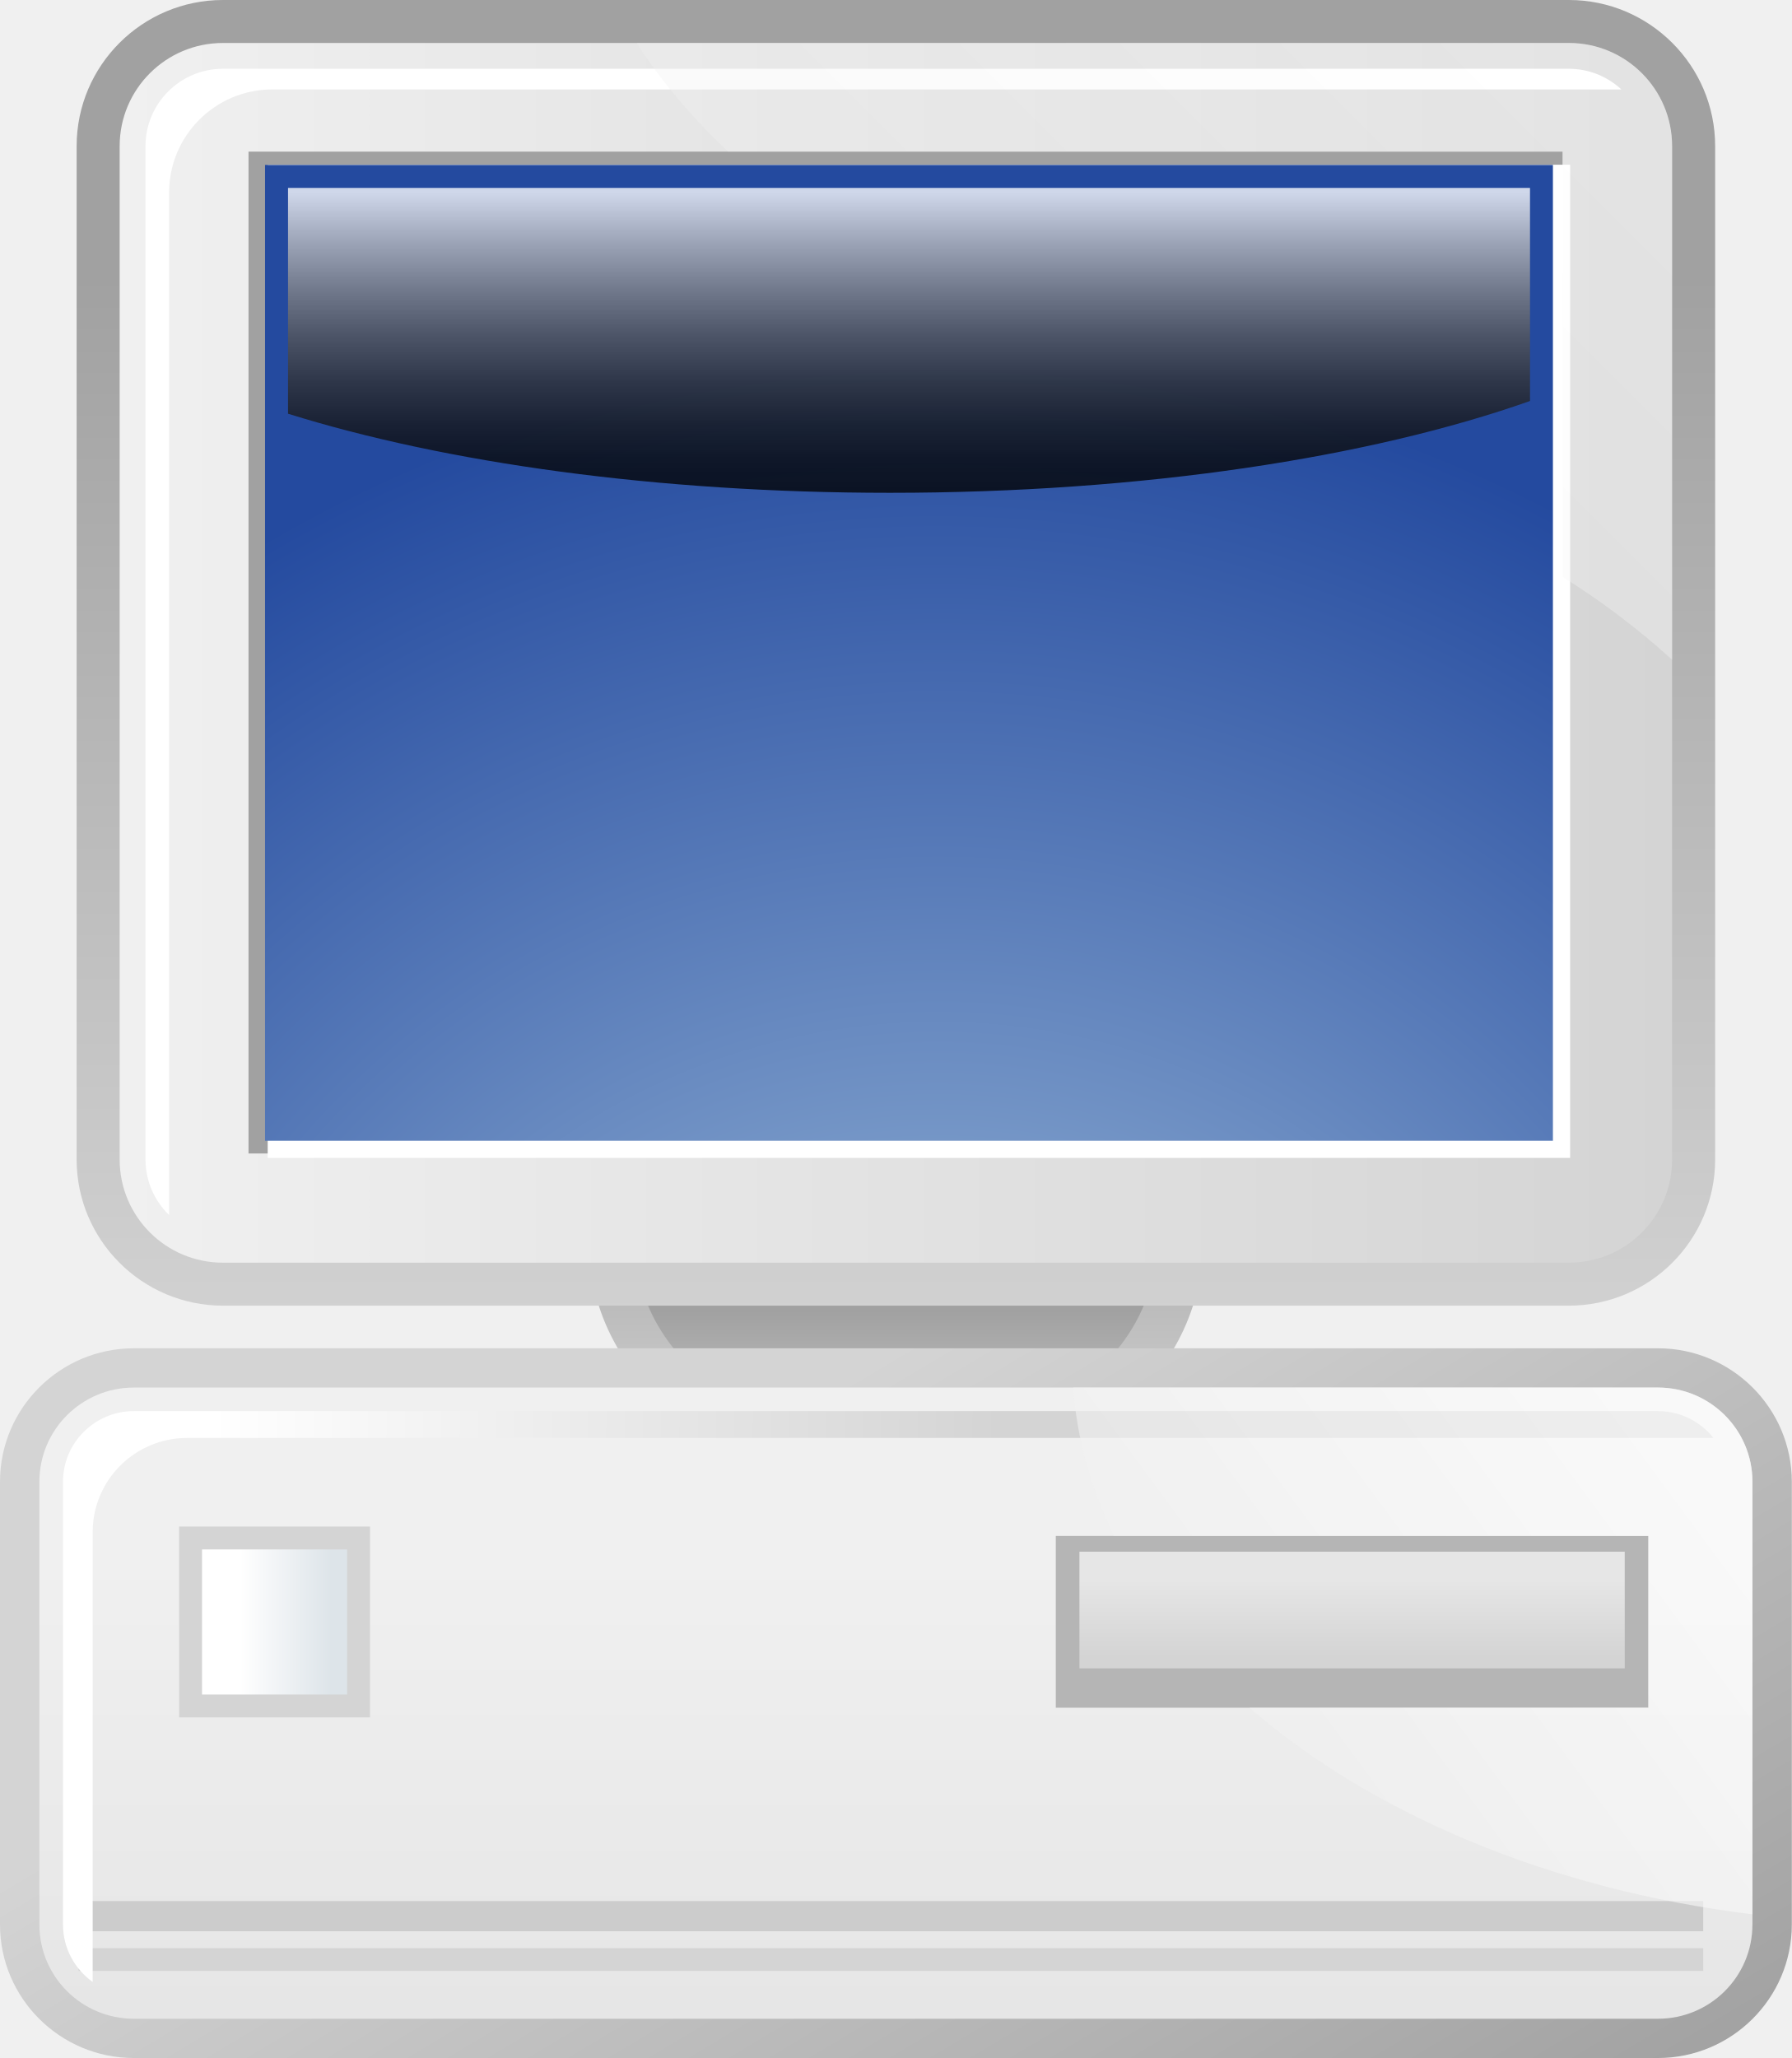
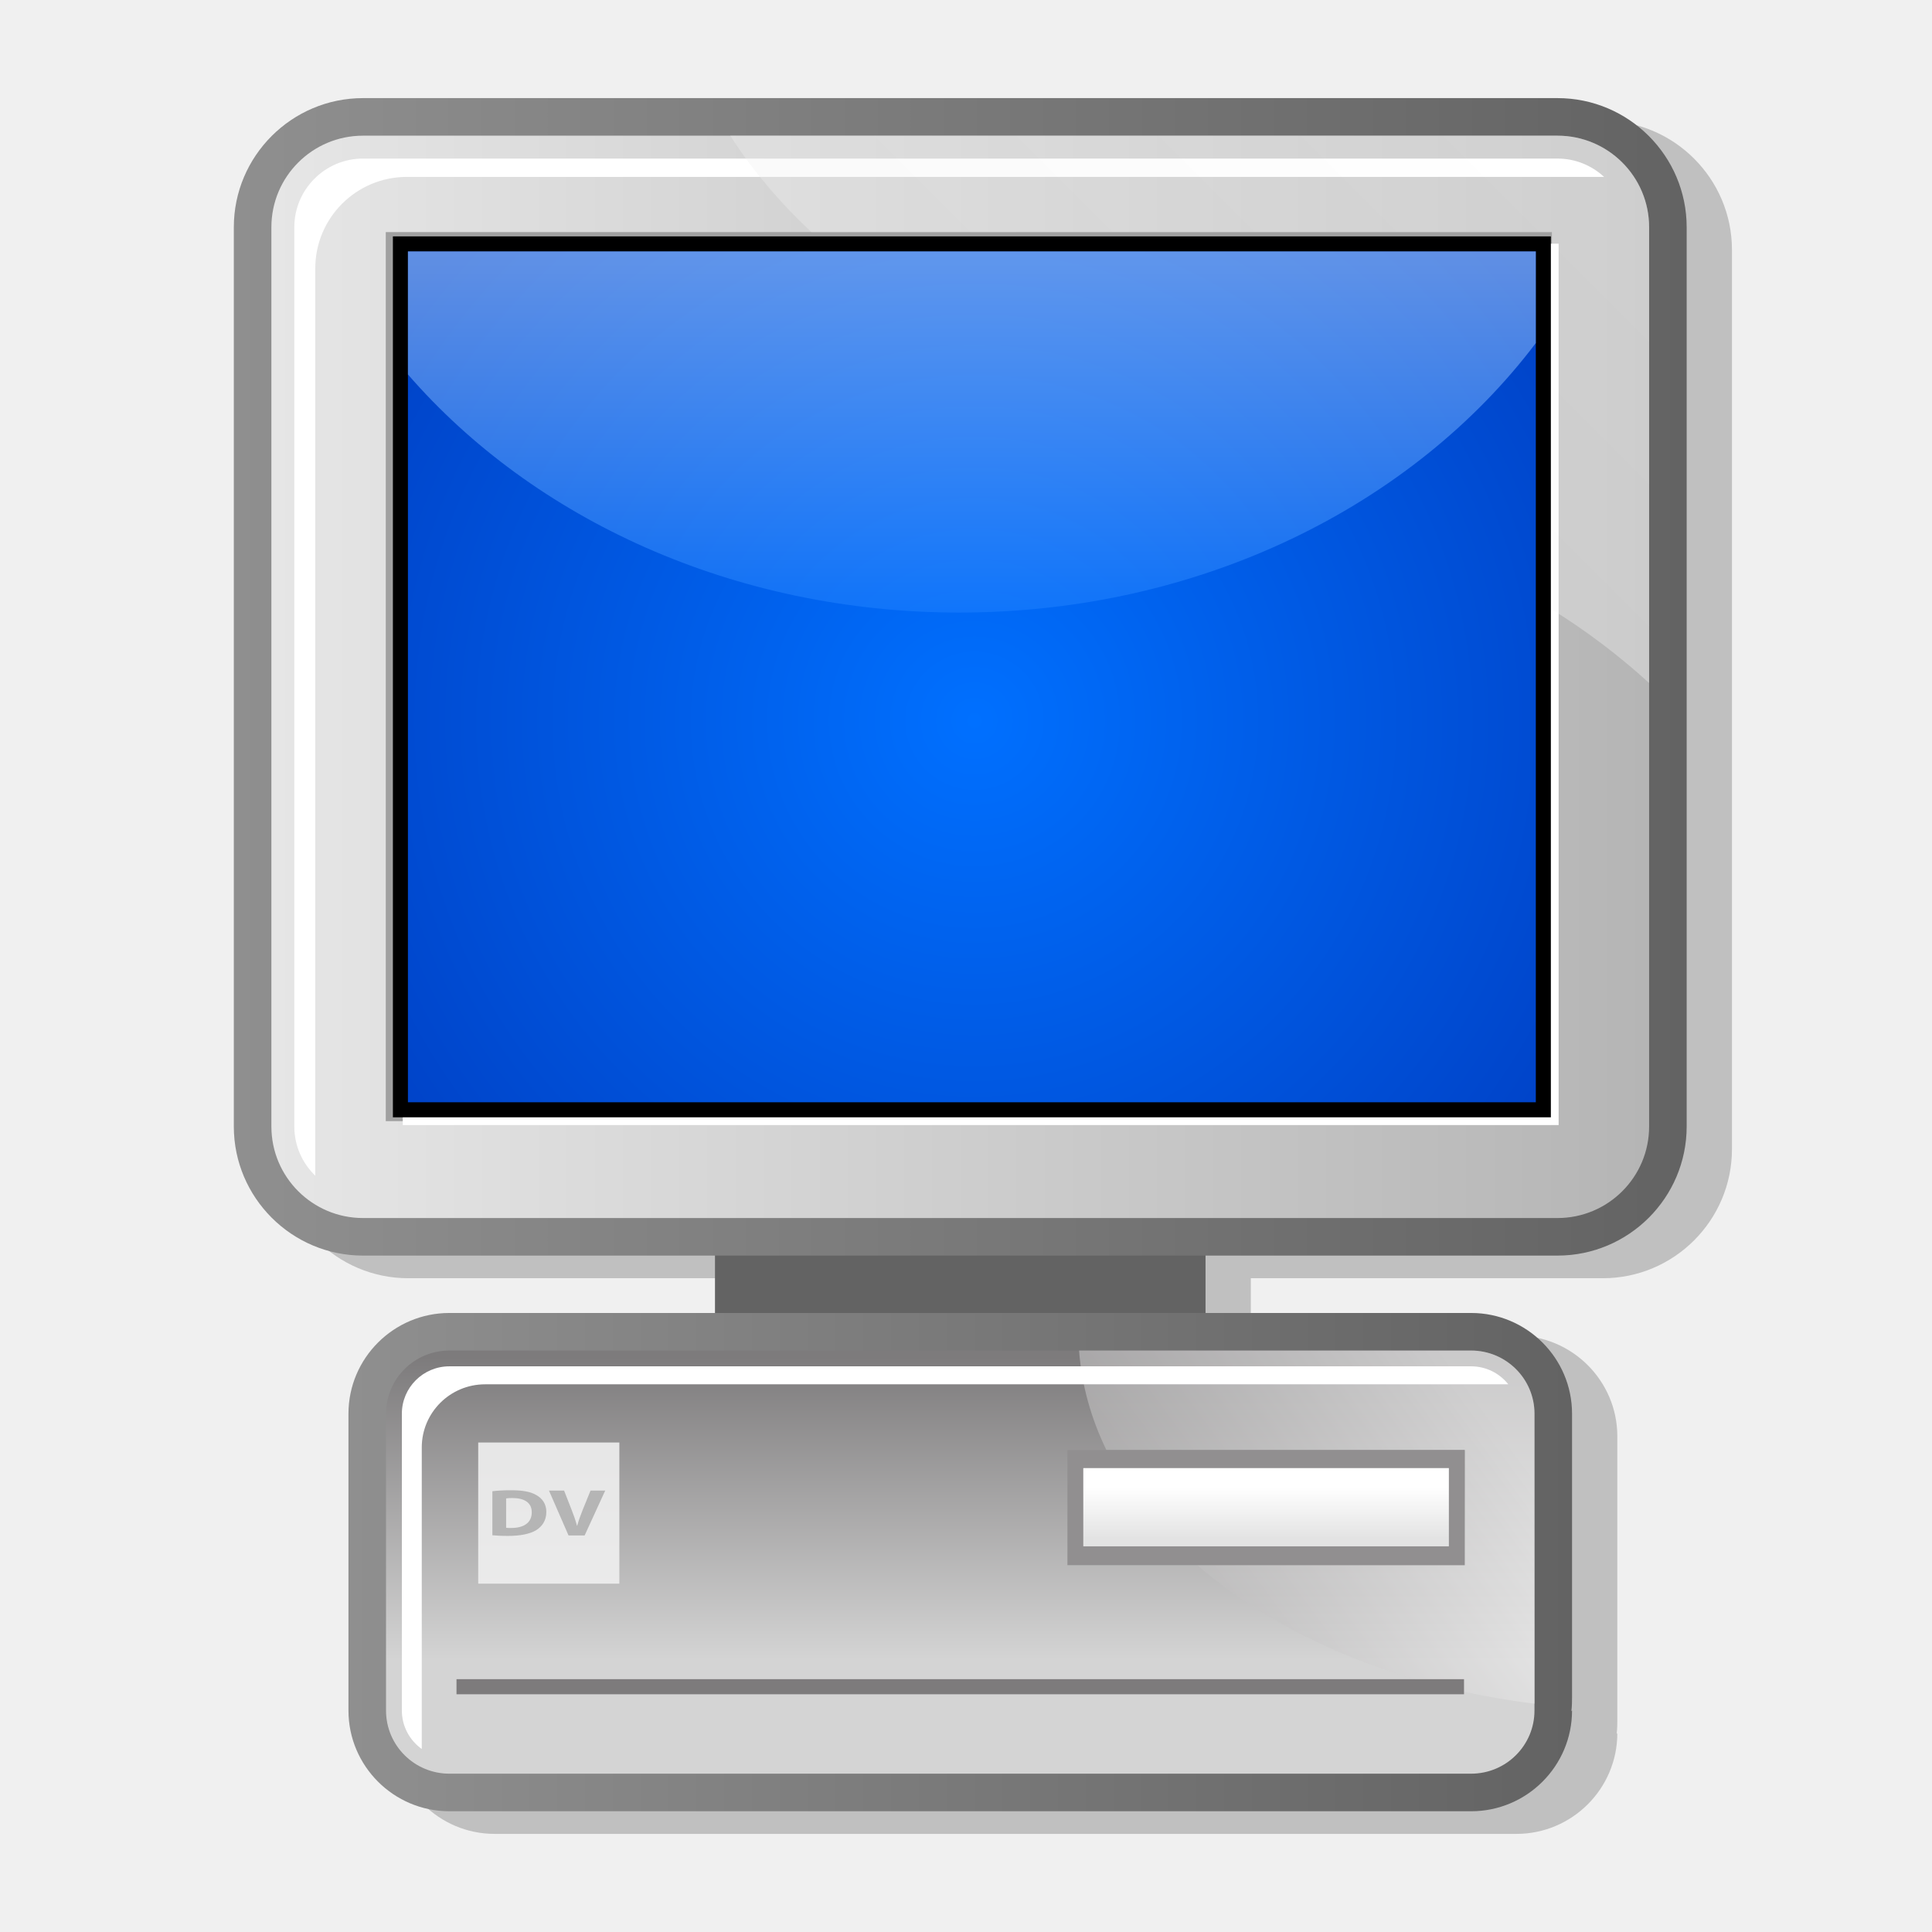
- <svg xmlns="http://www.w3.org/2000/svg" width="211.637" height="243.066" viewBox="0 0 211.637 243.066" style="overflow:visible;enable-background:new 0 0 211.637 243.066" xml:space="preserve" id="svg242">
-   <defs id="defs366">
-     <linearGradient id="XMLID_3_" gradientUnits="userSpaceOnUse" x1="-39.892" y1="264.453" x2="-103.337" y2="370.861" gradientTransform="matrix(1 0 0 -1 190.6816 541.0332)">
-       <stop offset="0" style="stop-color:#A1A1A1" id="stop260" />
-       <stop offset="1" style="stop-color:#D4D4D4" id="stop261" />
+ <svg xmlns="http://www.w3.org/2000/svg" width="48pt" height="48pt" viewBox="0 0 256 256" overflow="visible" enable-background="new 0 0 256 256" xml:space="preserve" id="svg153">
+   <defs id="defs236" />
+   <g id="Layer_2" stroke="#000000">
+     <path fill="none" stroke="none" d="M256,256H0V0h256V256z" id="path155" />
+   </g>
+   <g id="Layer_1" stroke="#000000">
+     <path opacity="0.2" stroke="none" d="M212.377,16H54.105c-9.441,0-17.122,7.675-17.122,17.107v119.16    c0,9.432,7.681,17.106,17.122,17.106h46.634v7.602H65.544c-7.373,0-13.371,5.987-13.371,13.346v39.335    c0,7.357,5.999,13.344,13.371,13.344h135.386c7.374,0,13.373-5.986,13.373-13.344c0,0-0.081,0.08-0.083,0.083    c0.081-0.716,0.083-1.354,0.083-1.773l0.001-37.645c0-7.358-5.999-13.346-13.373-13.346h-35.192v-7.602h46.638    c9.439,0,17.117-7.675,17.117-17.106V33.107C229.494,23.675,221.816,16,212.377,16z" id="path157" />
+     <path fill="#636363" stroke="none" d="M94.739,175.5h65v-10h-65V175.5z" id="path158" />
+     <path fill="#D4D4D4" stroke="none" d="M199.945,230.766H55.63v-2.013h144.317L199.945,230.766z" id="path159" />
+     <path fill="#CCCCCC" stroke="none" d="M199.945,227.25H55.63v-2.685h144.317L199.945,227.25z" id="path160" />
+     <linearGradient id="XMLID_1_" gradientUnits="userSpaceOnUse" x1="30.984" y1="89.687" x2="223.494" y2="89.687">
+       <stop offset="0" style="stop-color:#8F8F8F" id="stop162" />
+       <stop offset="1" style="stop-color:#636363" id="stop163" />
    </linearGradient>
-     <linearGradient id="XMLID_4_" gradientUnits="userSpaceOnUse" x1="-84.862" y1="357.106" x2="-84.862" y2="303.855" gradientTransform="matrix(1 0 0 -1 190.6816 541.0332)">
-       <stop offset="0" style="stop-color:#F0F0F0" id="stop267" />
-       <stop offset="1" style="stop-color:#E6E6E6" id="stop268" />
+     <path fill="url(#XMLID_1_)" stroke="none" d="M48.105,13c-9.441,0-17.122,7.675-17.122,17.107v119.16    c0,9.432,7.681,17.106,17.122,17.106h158.271c9.439,0,17.117-7.675,17.117-17.106V30.107c0-9.433-7.678-17.107-17.117-17.107    H48.105z" id="path167" />
+     <linearGradient id="XMLID_2_" gradientUnits="userSpaceOnUse" x1="-345.401" y1="89.686" x2="-162.846" y2="89.686" gradientTransform="matrix(1 0 0 1 381.3623 0)">
+       <stop offset="0" style="stop-color:#E6E6E6" id="stop169" />
+       <stop offset="1" style="stop-color:#B5B5B5" id="stop170" />
    </linearGradient>
-     <linearGradient id="XMLID_5_" gradientUnits="userSpaceOnUse" x1="-30.98" y1="345.401" x2="-30.98" y2="354.422" gradientTransform="matrix(1 0 0 -1 190.6816 541.0332)">
-       <stop offset="0" style="stop-color:#D4D4D4" id="stop277" />
-       <stop offset="1" style="stop-color:#E6E6E6" id="stop278" />
+     <path fill="url(#XMLID_2_)" stroke="none" d="M218.517,149.268c0,6.698-5.436,12.128-12.14,12.128H48.105    c-6.705,0-12.144-5.43-12.144-12.128V30.107c0-6.699,5.438-12.13,12.144-12.13h158.271c6.704,0,12.14,5.431,12.14,12.13V149.268z" id="path174" />
+     <path fill="#FFFFFF" stroke="none" d="M41.776,35.57c0-6.7,5.437-12.13,12.141-12.13H212.55c-1.622-1.503-3.789-2.429-6.173-2.429    H48.105c-5.022,0-9.106,4.081-9.106,9.096v119.16c0,2.555,1.065,4.869,2.777,6.523V35.57z" id="path175" />
+     <path fill="#A1A1A1" stroke="none" d="M205.638,148.557H51.115V30.753h154.522V148.557z" id="path176" />
+     <path fill="#FFFFFF" stroke="none" d="M206.525,149.076H53.37V32.292h153.156V149.076z" id="path177" />
+     <path stroke="none" d="M204.501,31.323H52.061V148.05h153.436V31.323H204.501z" id="path178" />
+     <radialGradient id="XMLID_3_" cx="129.122" cy="95.504" r="93.503" fx="129.122" fy="95.504" gradientUnits="userSpaceOnUse">
+       <stop offset="0" style="stop-color:#0070FF" id="stop180" />
+       <stop offset="1" style="stop-color:#0042C7" id="stop181" />
+     </radialGradient>
+     <path fill="url(#XMLID_3_)" stroke="none" d="M54.052,33.314c0,1.94,0,110.805,0,112.745c1.953,0,147.501,0,149.453,0    c0-1.939,0-110.805,0-112.745C201.554,33.314,56.005,33.314,54.052,33.314z" id="path185" />
+     <linearGradient id="XMLID_4_" gradientUnits="userSpaceOnUse" x1="-231.204" y1="61.724" x2="-184.114" y2="14.634" gradientTransform="matrix(1 0 0 1 381.3623 0)">
+       <stop offset="0" style="stop-color:#F0F0F0" id="stop187" />
+       <stop offset="1" style="stop-color:#FFFFFF" id="stop188" />
    </linearGradient>
-     <linearGradient id="XMLID_6_" gradientUnits="userSpaceOnUse" x1="-165.787" y1="341.19" x2="-72.788" y2="340.561" gradientTransform="matrix(1 0 0 -1 190.6816 541.0332)">
-       <stop offset="0" style="stop-color:#FFFFFF" id="stop284" />
-       <stop offset="1" style="stop-color:#D4D4D4" id="stop285" />
+     <path opacity="0.34" fill="url(#XMLID_4_)" stroke="none" adobe-blending-mode="screen" d="M206.377,17.978H96.766    c2.999,4.693,6.631,8.918,10.742,12.775h98.129v50.003c4.625,2.884,8.918,6.137,12.88,9.746V30.107    C218.517,23.409,213.081,17.978,206.377,17.978z" id="path192" />
+     <linearGradient id="XMLID_5_" gradientUnits="userSpaceOnUse" x1="128.779" y1="90.251" x2="128.779" y2="14.909">
+       <stop offset="0" style="stop-color:#0070FF" id="stop194" />
+       <stop offset="1" style="stop-color:#FFFFFF" id="stop195" />
    </linearGradient>
-     <linearGradient id="XMLID_7_" gradientUnits="userSpaceOnUse" x1="6.383" y1="368.273" x2="-74.786" y2="308.511" gradientTransform="matrix(1 0 0 -1 190.6816 541.0332)">
-       <stop offset="0" style="stop-color:#FFFFFF" id="stop291" />
-       <stop offset="1" style="stop-color:#E6E6E6" id="stop292" />
+     <path opacity="0.5" fill="url(#XMLID_5_)" stroke="none" d="M203.505,33.314c-1.951,0-147.5,0-149.453,0c0,0.456,0,6.814,0,16.301    c16.622,19.154,43.153,31.553,73.046,31.553c32,0,60.145-14.213,76.406-35.708C203.505,38.313,203.505,33.699,203.505,33.314z" id="path199" />
+     <linearGradient id="XMLID_6_" gradientUnits="userSpaceOnUse" x1="46.173" y1="206.988" x2="208.305" y2="206.988">
+       <stop offset="0" style="stop-color:#8F8F8F" id="stop201" />
+       <stop offset="1" style="stop-color:#636363" id="stop202" />
    </linearGradient>
-     <linearGradient id="XMLID_8_" gradientUnits="userSpaceOnUse" x1="-84.864" y1="508.511" x2="-84.864" y2="378.173" gradientTransform="matrix(1 0 0 -1 190.6816 541.0332)">
-       <stop offset="0" style="stop-color:#A1A1A1" id="stop298" />
-       <stop offset="1" style="stop-color:#D4D4D4" id="stop299" />
+     <path fill="url(#XMLID_6_)" stroke="none" d="M59.544,173.976c-7.373,0-13.371,5.987-13.371,13.346v39.335    c0,7.357,5.999,13.344,13.371,13.344h135.386c7.374,0,13.373-5.986,13.373-13.344c0,0-0.081,0.08-0.083,0.083    c0.081-0.716,0.083-1.354,0.083-1.773l0.001-37.645c0-7.358-5.999-13.346-13.373-13.346H59.544z" id="path206" />
+     <linearGradient id="XMLID_7_" gradientUnits="userSpaceOnUse" x1="-254.123" y1="219.945" x2="-254.123" y2="179.896" gradientTransform="matrix(1 0 0 1 381.3623 0)">
+       <stop offset="0" style="stop-color:#D4D4D4" id="stop208" />
+       <stop offset="1" style="stop-color:#7D7B7C" id="stop209" />
    </linearGradient>
-     <linearGradient id="XMLID_9_" gradientUnits="userSpaceOnUse" x1="-176.548" y1="463.93" x2="6.818" y2="463.93" gradientTransform="matrix(1 0 0 -1 190.6816 541.0332)">
-       <stop offset="0" style="stop-color:#F0F0F0" id="stop305" />
-       <stop offset="1" style="stop-color:#D4D4D4" id="stop306" />
+     <path fill="url(#XMLID_7_)" stroke="none" d="M203.326,226.656c0,4.622-3.76,8.366-8.396,8.366H59.544    c-4.635,0-8.393-3.745-8.393-8.366v-39.335c0-4.62,3.758-8.367,8.393-8.367h135.387c4.636,0,8.396,3.746,8.396,8.367    L203.326,226.656z" id="path213" />
+     <linearGradient id="XMLID_8_" gradientUnits="userSpaceOnUse" x1="-185.502" y1="185.632" x2="-246.549" y2="230.579" gradientTransform="matrix(1 0 0 1 381.3623 0)">
+       <stop offset="0" style="stop-color:#FFFFFF" id="stop215" />
+       <stop offset="1" style="stop-color:#918F90" id="stop216" />
    </linearGradient>
-     <radialGradient id="XMLID_10_" cx="-79.887" cy="341.736" r="157.245" fx="-79.887" fy="341.736" gradientTransform="matrix(1 0 0 -1 190.6816 541.0332)" gradientUnits="userSpaceOnUse">
-       <stop offset="0" style="stop-color:#ADCBE2" id="stop315" />
-       <stop offset="1" style="stop-color:#244A9F" id="stop316" />
-     </radialGradient>
-     <linearGradient id="XMLID_11_" gradientUnits="userSpaceOnUse" x1="-83.312" y1="518.503" x2="-83.312" y2="483.342" gradientTransform="matrix(1 0 0 -1 190.6816 541.0332)">
-       <stop offset="0.006" style="stop-color:#FFFFFF" id="stop325" />
-       <stop offset="0.161" style="stop-color:#C2C2C2" id="stop326" />
-       <stop offset="0.328" style="stop-color:#888888" id="stop327" />
-       <stop offset="0.489" style="stop-color:#575757" id="stop328" />
-       <stop offset="0.642" style="stop-color:#313131" id="stop329" />
-       <stop offset="0.782" style="stop-color:#161616" id="stop330" />
-       <stop offset="0.905" style="stop-color:#060606" id="stop331" />
-       <stop offset="1" style="stop-color:#000000" id="stop332" />
+     <path opacity="0.6" fill="url(#XMLID_8_)" stroke="none" d="M194.931,178.954h-51.947c0.339,4.585,1.592,9.004,3.618,13.183    h45.383h2.098v15.254h-35.438c10.896,9.432,26.642,16.139,44.683,18.356V187.32C203.326,182.701,199.566,178.954,194.931,178.954z    " id="path220" />
+     <path fill="#918F90" stroke="none" d="M191.983,192.137h-50.542v15.254h52.639v-15.254H191.983z" id="path221" />
+     <linearGradient id="XMLID_9_" gradientUnits="userSpaceOnUse" x1="-213.6" y1="203.833" x2="-213.6" y2="197.049" gradientTransform="matrix(1 0 0 1 381.3623 0)">
+       <stop offset="0" style="stop-color:#E3E3E3" id="stop223" />
+       <stop offset="1" style="stop-color:#FFFFFF" id="stop224" />
    </linearGradient>
-     <linearGradient id="XMLID_12_" gradientUnits="userSpaceOnUse" x1="-61.841" y1="492.019" x2="-14.541" y2="539.32" gradientTransform="matrix(1 0 0 -1 190.6816 541.0332)">
-       <stop offset="0" style="stop-color:#F0F0F0" id="stop350" />
-       <stop offset="1" style="stop-color:#FFFFFF" id="stop351" />
-     </linearGradient>
-   </defs>
-   <g id="g244" style="font-size:12;stroke:#000000;">
-     <linearGradient id="XMLID_1_" gradientUnits="userSpaceOnUse" x1="-84.863" y1="407.455" x2="-84.863" y2="367.899" gradientTransform="matrix(1 0 0 -1 190.6816 541.0332)">
-       <stop offset="0" style="stop-color:#A1A1A1" id="stop246" />
-       <stop offset="1" style="stop-color:#D4D4D4" id="stop247" />
-     </linearGradient>
-     <path style="fill:url(#XMLID_1_);stroke:none;" d="M69.62,147.106c0,15.93,16.237,28.888,36.197,28.888     s36.199-12.958,36.199-28.888c0-15.928-16.239-28.885-36.199-28.885S69.62,131.18,69.62,147.106z" id="path251" />
-     <linearGradient id="XMLID_2_" gradientUnits="userSpaceOnUse" x1="-84.864" y1="386.234" x2="-84.864" y2="365.027" gradientTransform="matrix(1 0 0 -1 190.6816 541.0332)">
-       <stop offset="0" style="stop-color:#A1A1A1" id="stop253" />
-       <stop offset="1" style="stop-color:#D4D4D4" id="stop254" />
-     </linearGradient>
-     <path style="fill:url(#XMLID_2_);stroke:none;" d="M136.53,147.106c0,12.927-13.75,23.402-30.713,23.402     s-30.712-10.477-30.712-23.402c0-12.922,13.75-23.399,30.712-23.399S136.53,134.186,136.53,147.106z" id="path258" />
-   </g>
-   <path style="font-size:12;fill:url(#XMLID_3_);" d="M15.811,159.244C7.093,159.244,0,166.315,0,175.007v52.3    c0,8.69,7.093,15.76,15.811,15.76h180.015c8.719,0,15.812-7.068,15.812-15.76v-52.3c0-8.69-7.093-15.763-15.812-15.763H15.811z" id="path265" />
-   <path style="font-size:12;fill:url(#XMLID_4_);" d="M206.987,227.307c0,6.146-4.997,11.124-11.162,11.124H15.811    c-6.163,0-11.159-4.979-11.159-11.124v-52.3c0-6.144,4.997-11.126,11.159-11.126h180.015c6.165,0,11.162,4.981,11.162,11.126    V227.307z" id="path272" />
-   <path style="font-size:12;fill:#cccccc;" d="M201.177,228.096H9.292v-3.568h191.886L201.177,228.096z" id="path273" />
-   <path style="font-size:12;fill:#d4d4d4;" d="M201.177,232.772H9.292v-2.676h191.886L201.177,232.772z" id="path274" />
-   <path style="font-size:12;fill:#b5b5b5;" d="M191.905,181.409h-67.2v20.284h69.989v-20.284H191.905z" id="path275" />
-   <path style="font-size:12;fill:url(#XMLID_5_);" d="M127.497,197.046h64.408v-13.781h-64.408V197.046z" id="path282" />
-   <path style="font-size:12;fill:url(#XMLID_6_);" d="M10.947,180.957c0-6.146,4.997-11.126,11.16-11.126h180.271    c-1.53-1.93-3.897-3.169-6.553-3.169H15.811c-4.615,0-8.37,3.744-8.37,8.345v52.3c0,2.791,1.388,5.261,3.506,6.778L10.947,180.957    z" id="path289" />
-   <path style="font-size:12;opacity:0.6;fill:url(#XMLID_7_);" d="M195.825,163.881h-69.07    c0.45,6.097,2.116,11.973,4.81,17.528h60.342h2.789v20.284h-47.118c14.489,12.54,35.424,21.457,59.411,24.405v-51.093    C206.987,168.863,201.99,163.881,195.825,163.881z" id="path296" />
-   <path style="font-size:12;fill:url(#XMLID_8_);" d="M26.331,0C16.804,0,9.052,7.742,9.052,17.26v119.689    c0,9.517,7.752,17.26,17.279,17.26h158.975c9.526,0,17.278-7.743,17.278-17.26V17.26c0-9.518-7.752-17.26-17.278-17.26H26.331z" id="path303" />
-   <path style="font-size:12;fill:url(#XMLID_9_);" d="M197.5,136.949c0,6.728-5.46,12.183-12.194,12.183H26.331    c-6.735,0-12.197-5.455-12.197-12.183V17.26c0-6.729,5.461-12.184,12.197-12.184h158.975c6.734,0,12.194,5.455,12.194,12.184    V136.949z" id="path310" />
-   <path style="font-size:12;fill:#ffffff;" d="M19.973,22.747c0-6.729,5.461-12.184,12.195-12.184h159.339    c-1.63-1.51-3.807-2.44-6.201-2.44H26.331c-5.044,0-9.147,4.099-9.147,9.137v119.689c0,2.567,1.071,4.891,2.789,6.553V22.747z" id="path311" />
-   <path style="font-size:12;fill:#a1a1a1;" d="M184.563,136.236H29.354V17.908h155.209V136.236z" id="path312" />
-   <path style="font-size:12;fill:#ffffff;" d="M185.455,136.757H31.619V19.454h153.836V136.757z" id="path313" />
-   <path style="font-size:12;fill:url(#XMLID_10_);" d="M183.422,134.727H31.304V19.481h152.118V134.727z" id="path320" />
-   <path style="font-size:12;opacity:0.78;fill:url(#XMLID_11_);" d="M34.021,48.862    c18.534,5.791,43.554,9.343,71.092,9.343c29.843,0,56.726-4.172,75.604-10.845V22.191H34.021V48.862z" id="path348" />
-   <path style="font-size:12;opacity:0.34;fill:url(#XMLID_12_);" d="M185.306,5.076H75.208    c3.012,4.714,6.661,8.957,10.79,12.832h98.564v50.226c4.646,2.896,8.957,6.164,12.938,9.789V17.26    C197.5,10.531,192.04,5.076,185.306,5.076z" id="path355" />
-   <g id="g356" style="font-size:12;stroke:#000000;">
-     <path style="fill:#D4D4D4;stroke:none;" d="M40.997,180.296H21.158v22.543h22.543v-22.543H40.997z" id="path357" />
-     <linearGradient id="XMLID_13_" gradientUnits="userSpaceOnUse" x1="-162.315" y1="349.466" x2="-151.496" y2="349.466" gradientTransform="matrix(1 0 0 -1 190.6816 541.0332)">
-       <stop offset="0" style="stop-color:#FFFFFF" id="stop359" />
-       <stop offset="1" style="stop-color:#DDE4E9" id="stop360" />
-     </linearGradient>
-     <path style="fill:url(#XMLID_13_);stroke:none;" d="M40.997,200.135H23.863V183h17.134V200.135z" id="path364" />
+     <path fill="url(#XMLID_9_)" stroke="none" d="M143.542,204.896h48.441v-10.365h-48.441V204.896z" id="path228" />
+     <path fill="#FFFFFF" stroke="none" d="M55.886,191.796c0-4.621,3.758-8.367,8.393-8.367h135.579    c-1.15-1.452-2.931-2.384-4.928-2.384H59.544c-3.472,0-6.295,2.816-6.295,6.276v39.335c0,2.099,1.044,3.956,2.637,5.097V191.796z" id="path229" />
+     <path opacity="0.9" fill="#F0F0F0" stroke="none" d="M79.825,191.14H63.367v18.701h18.702V191.14H79.825z" id="path230" />
+     <path fill="#7D7B7C" stroke="none" d="M193.989,224.5h-133.5v-2h133.5V224.5z" id="path231" />
+     <g id="g232">
+       <path fill="#B5B5B5" stroke="none" d="M65.241,197.597c0.672-0.088,1.548-0.132,2.46-0.132c1.548,0,2.556,0.185,3.324,0.617     c0.84,0.459,1.368,1.2,1.368,2.258c0,1.139-0.564,1.924-1.332,2.408c-0.852,0.521-2.16,0.768-3.744,0.768     c-0.948,0-1.632-0.044-2.076-0.088V197.597z M67.065,202.439c0.156,0.026,0.42,0.026,0.636,0.026     c1.668,0.009,2.76-0.661,2.76-2.081c0-1.279-0.984-1.888-2.568-1.888c-0.396,0-0.672,0.026-0.828,0.053V202.439z" id="path233" />
+       <path fill="#B5B5B5" stroke="none" d="M75.333,203.454l-2.592-5.945h2.004l0.984,2.514c0.276,0.715,0.528,1.385,0.72,2.126h0.036     c0.204-0.714,0.456-1.42,0.732-2.1l1.032-2.54h1.944l-2.724,5.945H75.333z" id="path234" />
+     </g>
  </g>
</svg>
